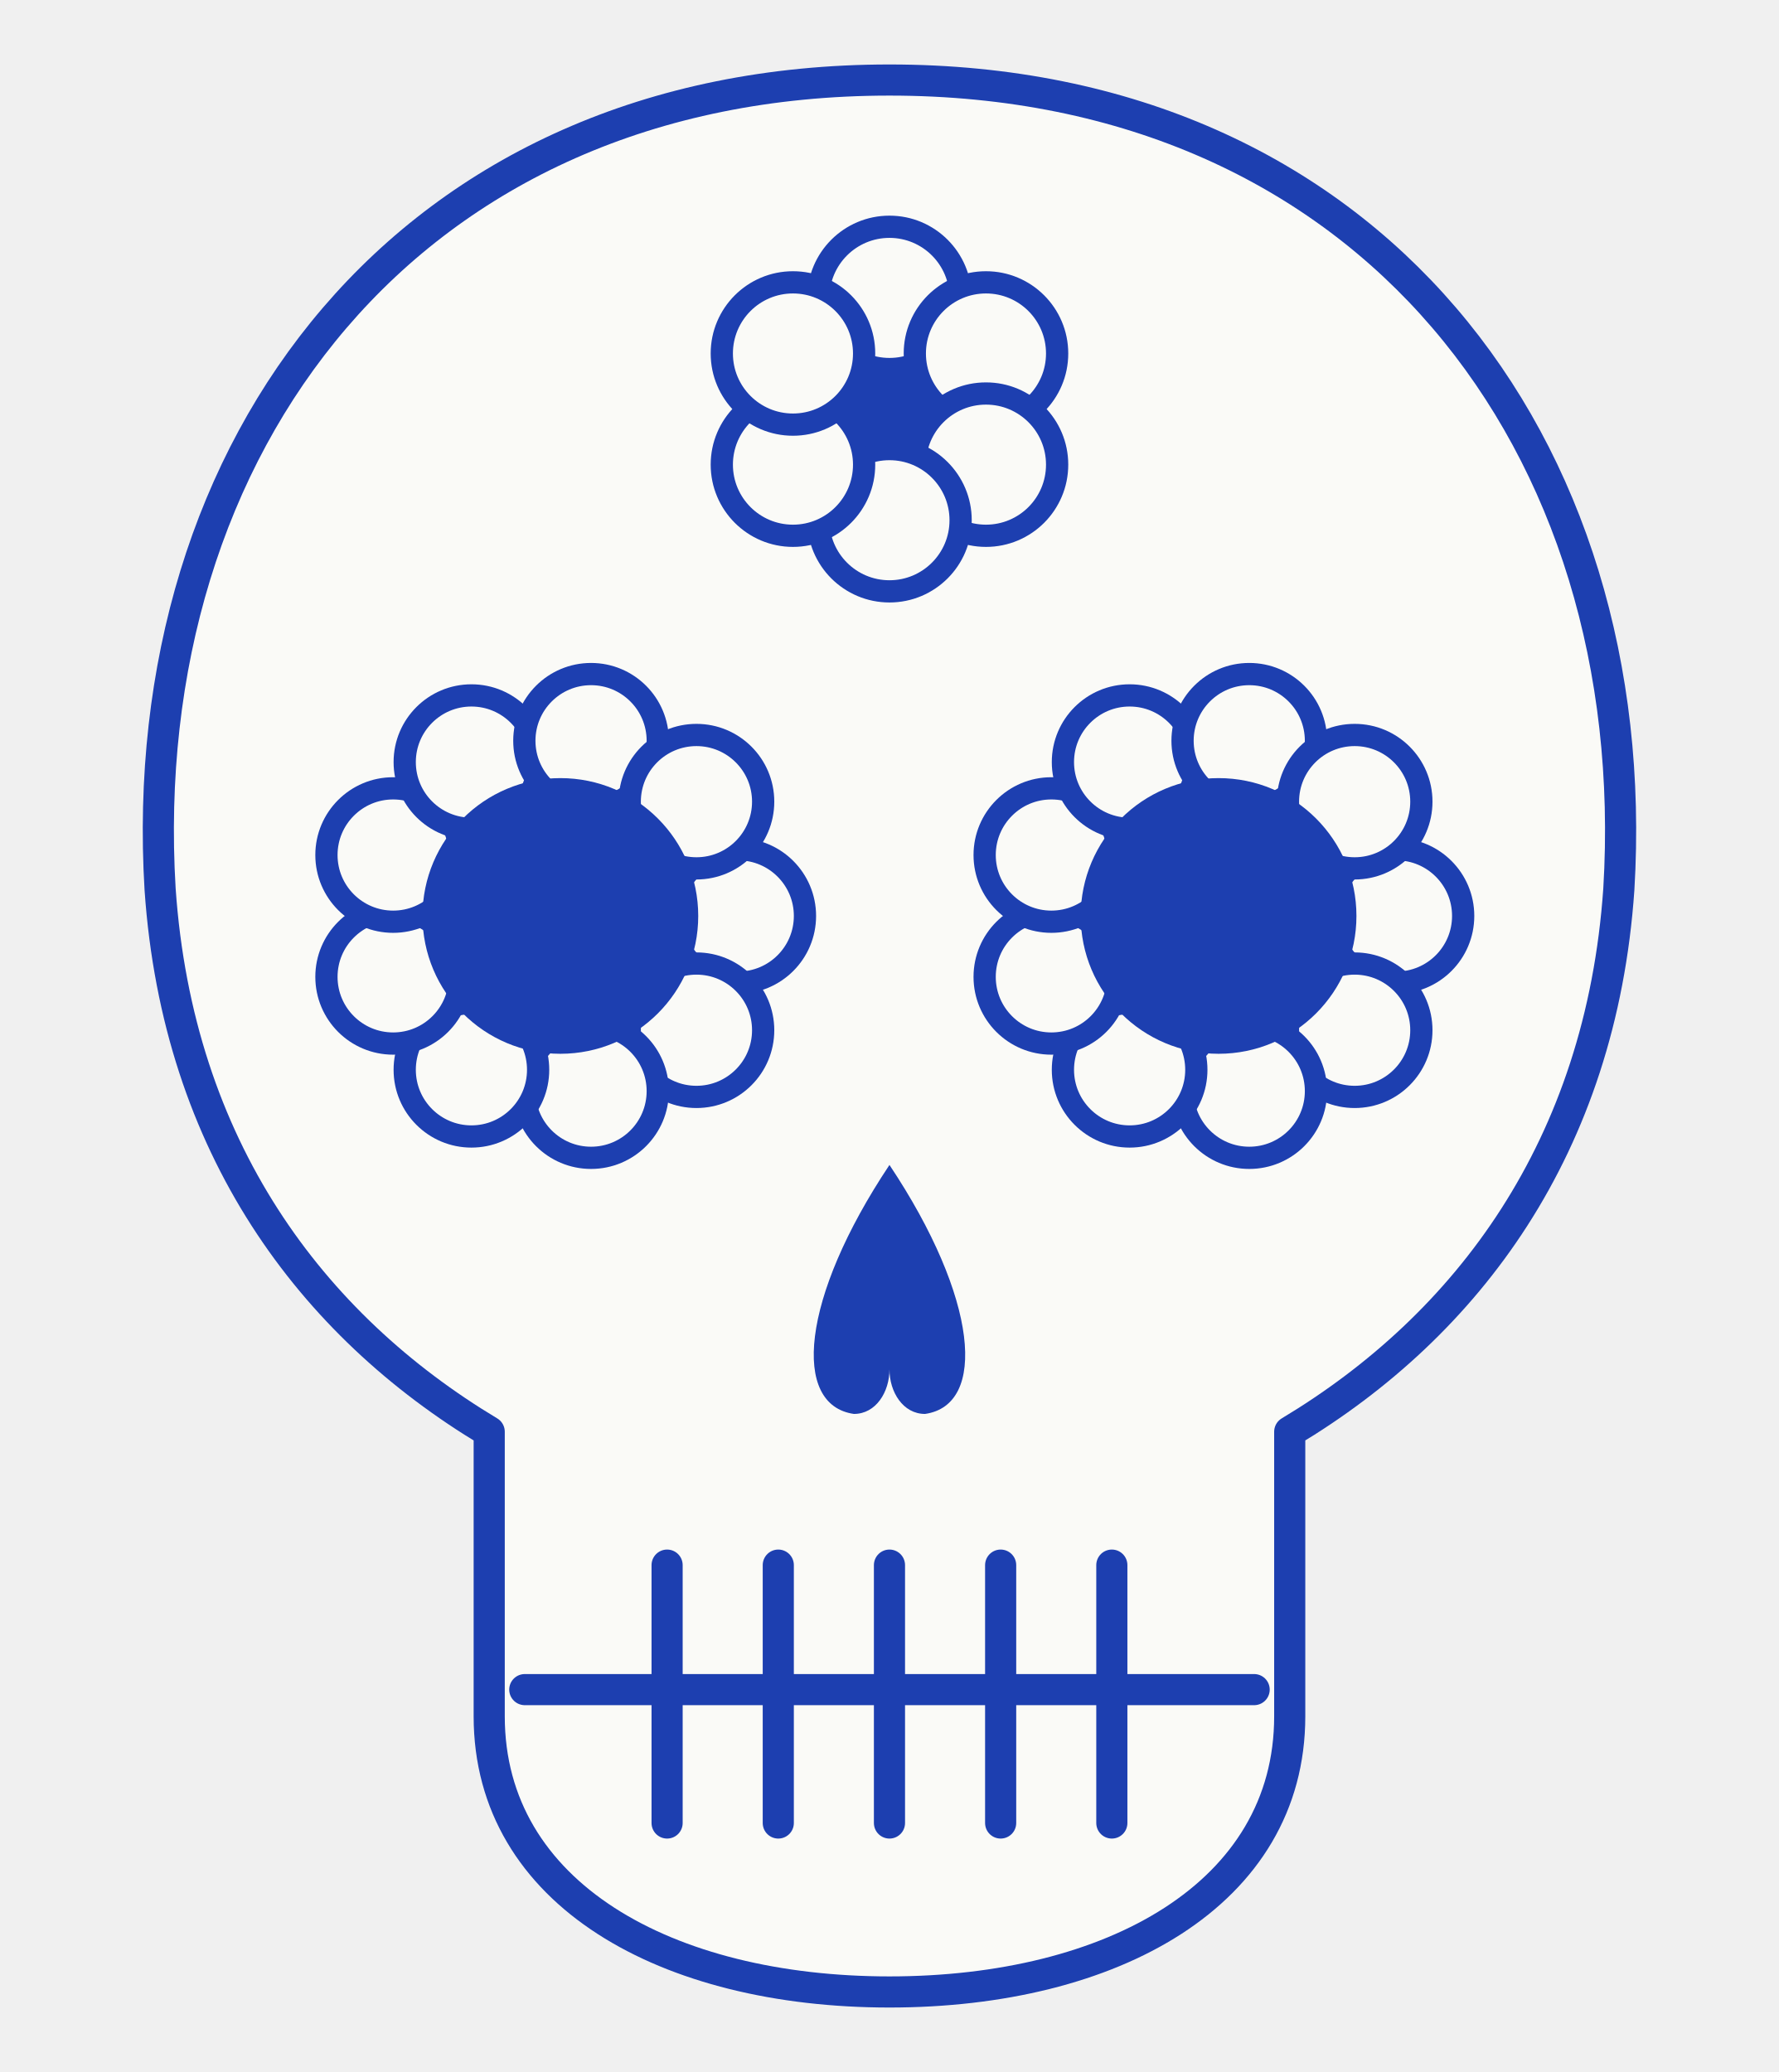
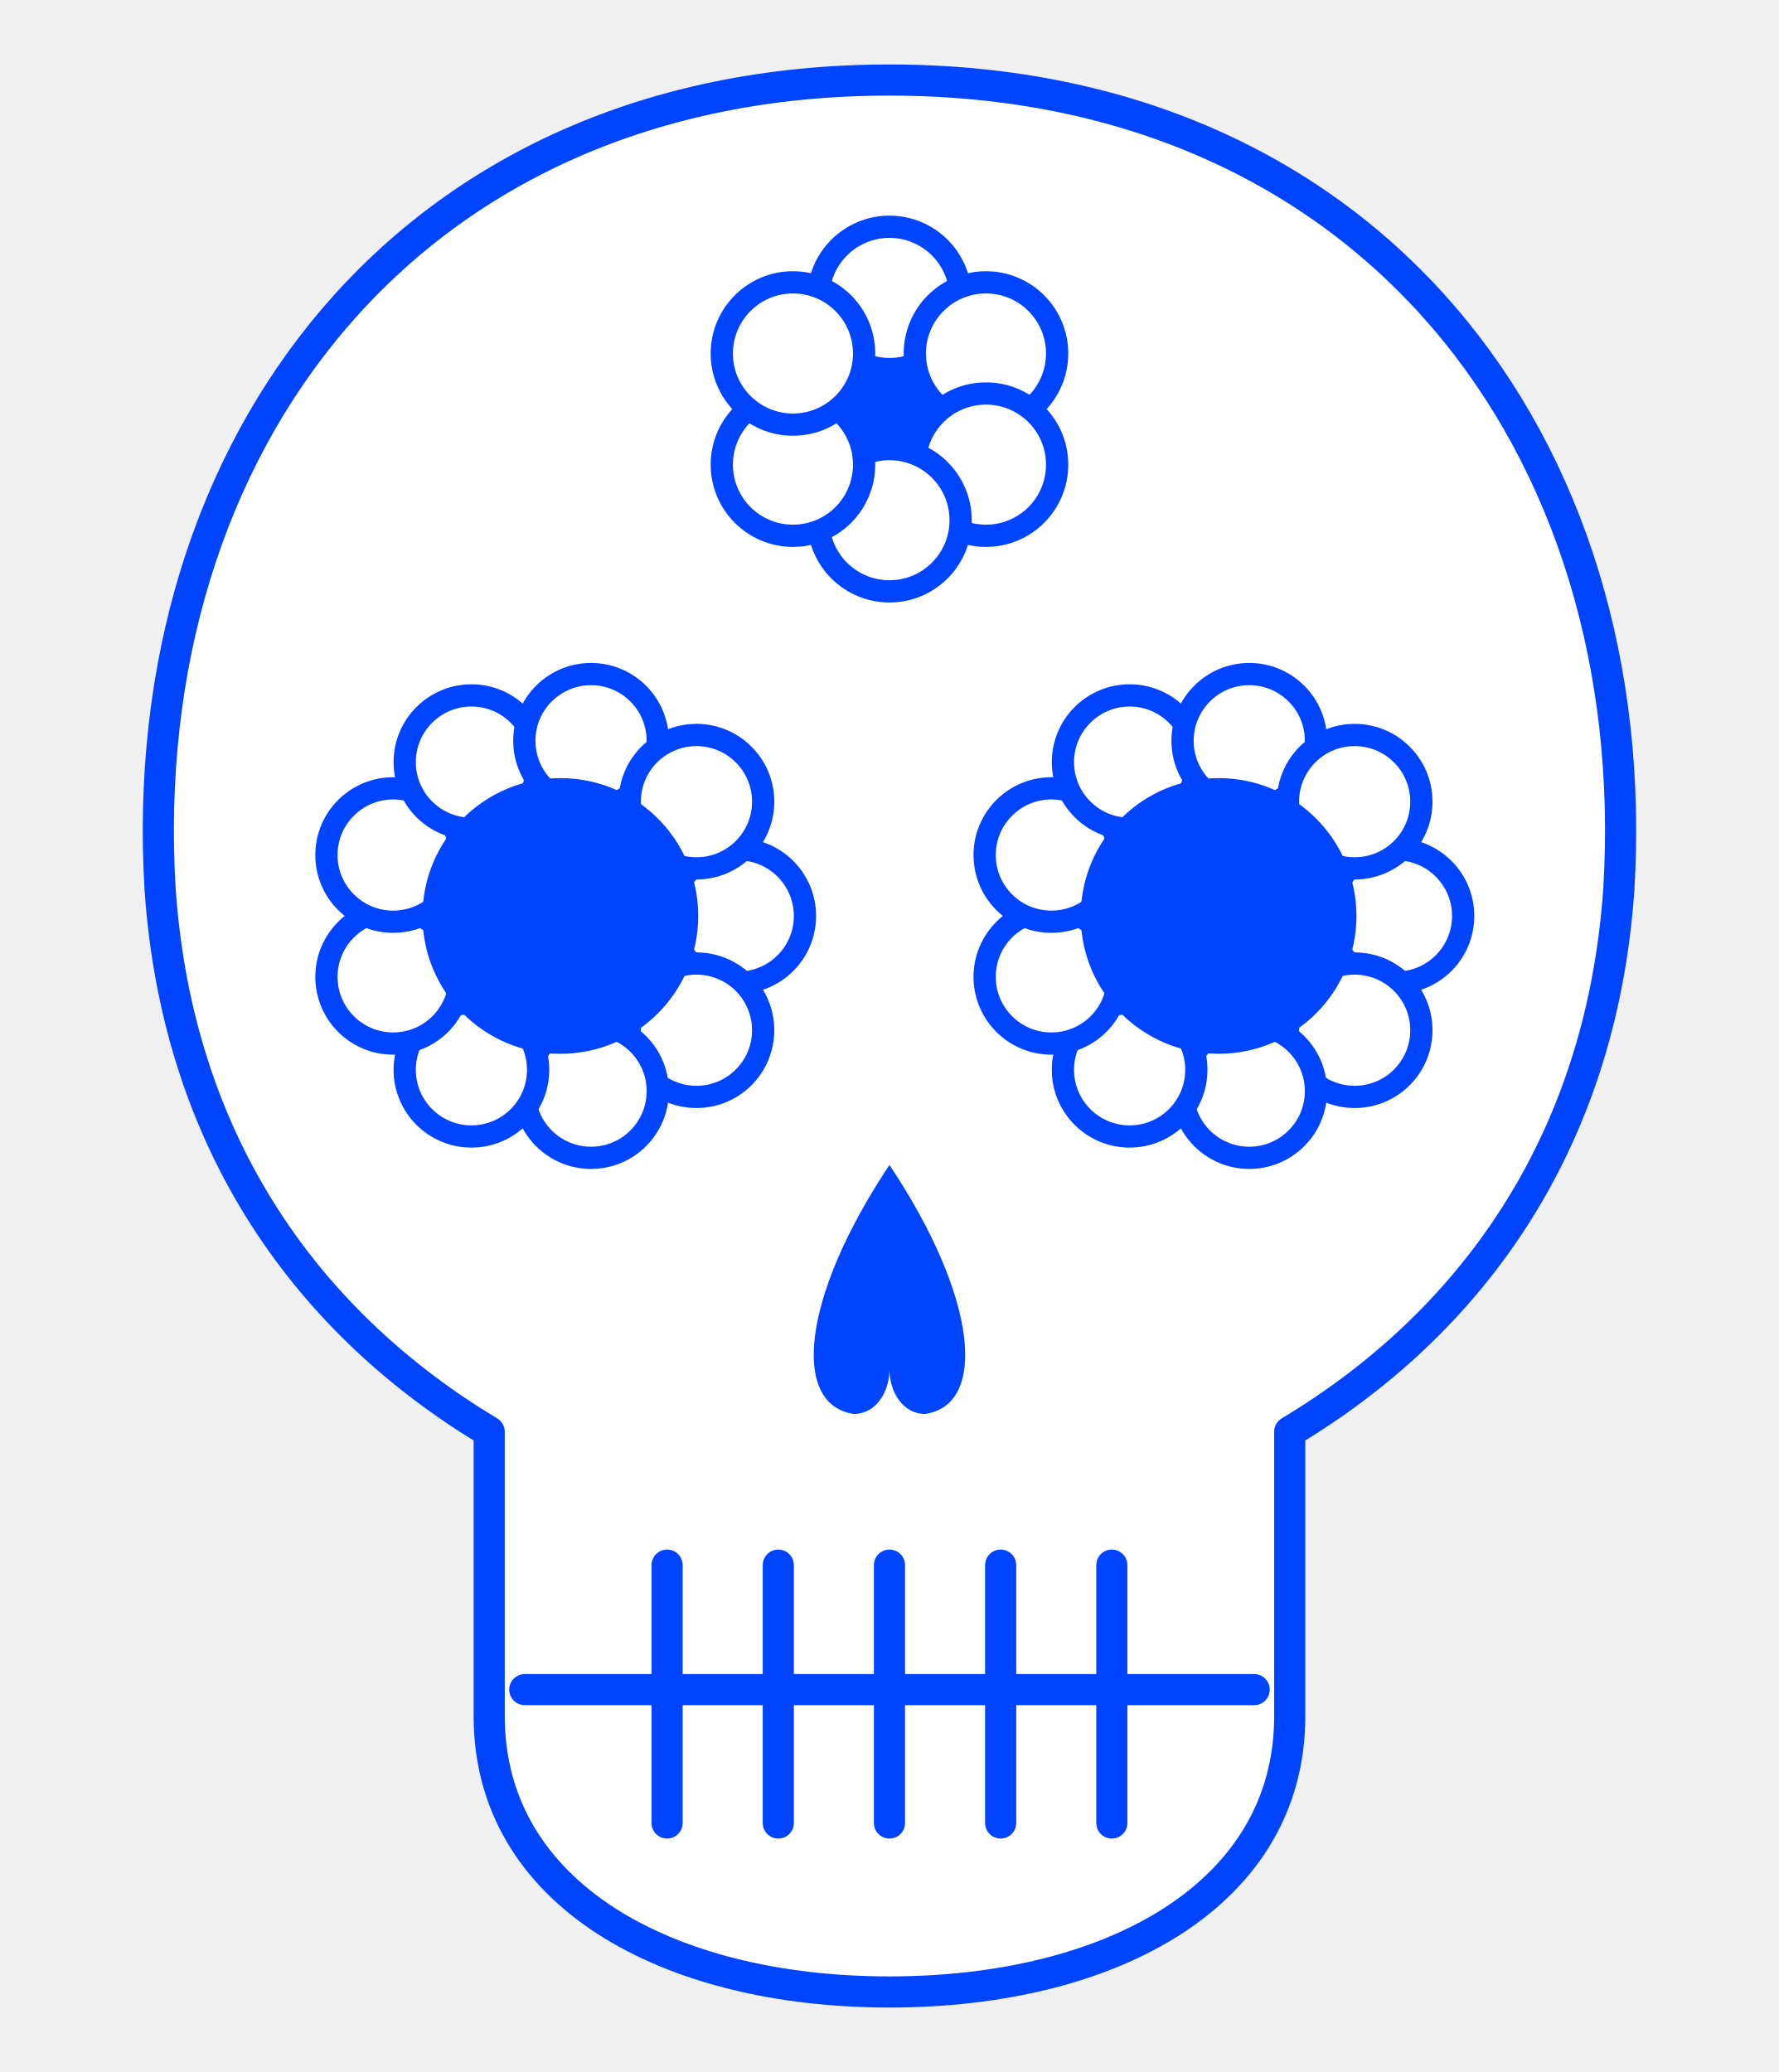
<svg xmlns="http://www.w3.org/2000/svg" viewBox="0 0 400 466" width="400" height="466">
-   <g fill="none" stroke="#1D3FB0" stroke-width="7" stroke-linecap="round" stroke-linejoin="round">
-     <path d="M200 18C92 18 30 100 36 200C40 258 70 298 110 322V386C110 426 150 448 200 448C250 448 290 426 290 386V322C330 298 360 258 364 200C370 100 308 18 200 18Z" fill="#FAFAF7" />
-     <circle cx="166.0" cy="206.0" r="15" fill="#FAFAF7" stroke-width="5" />
-     <circle cx="156.6" cy="231.7" r="15" fill="#FAFAF7" stroke-width="5" />
-     <circle cx="132.9" cy="245.4" r="15" fill="#FAFAF7" stroke-width="5" />
-     <circle cx="106.0" cy="240.6" r="15" fill="#FAFAF7" stroke-width="5" />
-     <circle cx="88.4" cy="219.7" r="15" fill="#FAFAF7" stroke-width="5" />
-     <circle cx="88.4" cy="192.3" r="15" fill="#FAFAF7" stroke-width="5" />
-     <circle cx="106.0" cy="171.4" r="15" fill="#FAFAF7" stroke-width="5" />
-     <circle cx="132.9" cy="166.6" r="15" fill="#FAFAF7" stroke-width="5" />
-     <circle cx="156.6" cy="180.3" r="15" fill="#FAFAF7" stroke-width="5" />
-     <circle cx="126.0" cy="206.0" r="31" fill="#1D3FB0" stroke="none" />
-     <circle cx="314.0" cy="206.0" r="15" fill="#FAFAF7" stroke-width="5" />
-     <circle cx="304.6" cy="231.7" r="15" fill="#FAFAF7" stroke-width="5" />
-     <circle cx="280.9" cy="245.4" r="15" fill="#FAFAF7" stroke-width="5" />
-     <circle cx="254.0" cy="240.6" r="15" fill="#FAFAF7" stroke-width="5" />
-     <circle cx="236.4" cy="219.7" r="15" fill="#FAFAF7" stroke-width="5" />
-     <circle cx="236.4" cy="192.3" r="15" fill="#FAFAF7" stroke-width="5" />
-     <circle cx="254.0" cy="171.4" r="15" fill="#FAFAF7" stroke-width="5" />
-     <circle cx="280.9" cy="166.6" r="15" fill="#FAFAF7" stroke-width="5" />
-     <circle cx="304.6" cy="180.3" r="15" fill="#FAFAF7" stroke-width="5" />
-     <circle cx="274.0" cy="206.0" r="31" fill="#1D3FB0" stroke="none" />
-     <circle cx="200.0" cy="67.0" r="16" fill="#FAFAF7" stroke-width="5" />
-     <circle cx="221.7" cy="79.5" r="16" fill="#FAFAF7" stroke-width="5" />
-     <circle cx="221.7" cy="104.5" r="16" fill="#FAFAF7" stroke-width="5" />
-     <circle cx="200.0" cy="117.0" r="16" fill="#FAFAF7" stroke-width="5" />
-     <circle cx="178.3" cy="104.5" r="16" fill="#FAFAF7" stroke-width="5" />
-     <circle cx="178.3" cy="79.5" r="16" fill="#FAFAF7" stroke-width="5" />
-     <circle cx="200.0" cy="92.0" r="10" fill="#1D3FB0" stroke="none" />
-     <path d="M200 262C180 292 178 316 192 318C197 318 200 313 200 308C200 313 203 318 208 318C222 316 220 292 200 262Z" fill="#1D3FB0" stroke="none" />
+   <g fill="none" stroke="#0044FF" stroke-width="7" stroke-linecap="round" stroke-linejoin="round">
+     <path d="M200 18C92 18 30 100 36 200C40 258 70 298 110 322V386C110 426 150 448 200 448C250 448 290 426 290 386V322C330 298 360 258 364 200C370 100 308 18 200 18Z" fill="#FFFFFF" />
+     <circle cx="166.0" cy="206.0" r="15" fill="#FFFFFF" stroke-width="5" />
+     <circle cx="156.6" cy="231.7" r="15" fill="#FFFFFF" stroke-width="5" />
+     <circle cx="132.9" cy="245.4" r="15" fill="#FFFFFF" stroke-width="5" />
+     <circle cx="106.0" cy="240.6" r="15" fill="#FFFFFF" stroke-width="5" />
+     <circle cx="88.4" cy="219.7" r="15" fill="#FFFFFF" stroke-width="5" />
+     <circle cx="88.4" cy="192.3" r="15" fill="#FFFFFF" stroke-width="5" />
+     <circle cx="106.0" cy="171.4" r="15" fill="#FFFFFF" stroke-width="5" />
+     <circle cx="132.9" cy="166.6" r="15" fill="#FFFFFF" stroke-width="5" />
+     <circle cx="156.6" cy="180.3" r="15" fill="#FFFFFF" stroke-width="5" />
+     <circle cx="126.0" cy="206.0" r="31" fill="#0044FF" stroke="none" />
+     <circle cx="314.0" cy="206.0" r="15" fill="#FFFFFF" stroke-width="5" />
+     <circle cx="304.6" cy="231.7" r="15" fill="#FFFFFF" stroke-width="5" />
+     <circle cx="280.9" cy="245.4" r="15" fill="#FFFFFF" stroke-width="5" />
+     <circle cx="254.0" cy="240.6" r="15" fill="#FFFFFF" stroke-width="5" />
+     <circle cx="236.4" cy="219.7" r="15" fill="#FFFFFF" stroke-width="5" />
+     <circle cx="236.4" cy="192.3" r="15" fill="#FFFFFF" stroke-width="5" />
+     <circle cx="254.0" cy="171.4" r="15" fill="#FFFFFF" stroke-width="5" />
+     <circle cx="280.9" cy="166.6" r="15" fill="#FFFFFF" stroke-width="5" />
+     <circle cx="304.6" cy="180.3" r="15" fill="#FFFFFF" stroke-width="5" />
+     <circle cx="274.0" cy="206.0" r="31" fill="#0044FF" stroke="none" />
+     <circle cx="200.0" cy="67.0" r="16" fill="#FFFFFF" stroke-width="5" />
+     <circle cx="221.7" cy="79.5" r="16" fill="#FFFFFF" stroke-width="5" />
+     <circle cx="221.7" cy="104.5" r="16" fill="#FFFFFF" stroke-width="5" />
+     <circle cx="200.0" cy="117.0" r="16" fill="#FFFFFF" stroke-width="5" />
+     <circle cx="178.3" cy="104.5" r="16" fill="#FFFFFF" stroke-width="5" />
+     <circle cx="178.3" cy="79.5" r="16" fill="#FFFFFF" stroke-width="5" />
+     <circle cx="200.0" cy="92.0" r="10" fill="#0044FF" stroke="none" />
+     <path d="M200 262C180 292 178 316 192 318C197 318 200 313 200 308C200 313 203 318 208 318C222 316 220 292 200 262Z" fill="#0044FF" stroke="none" />
    <path d="M118 380H282" />
    <path d="M150 352V410" />
    <path d="M175 352V410" />
    <path d="M200 352V410" />
    <path d="M225 352V410" />
    <path d="M250 352V410" />
  </g>
</svg>
